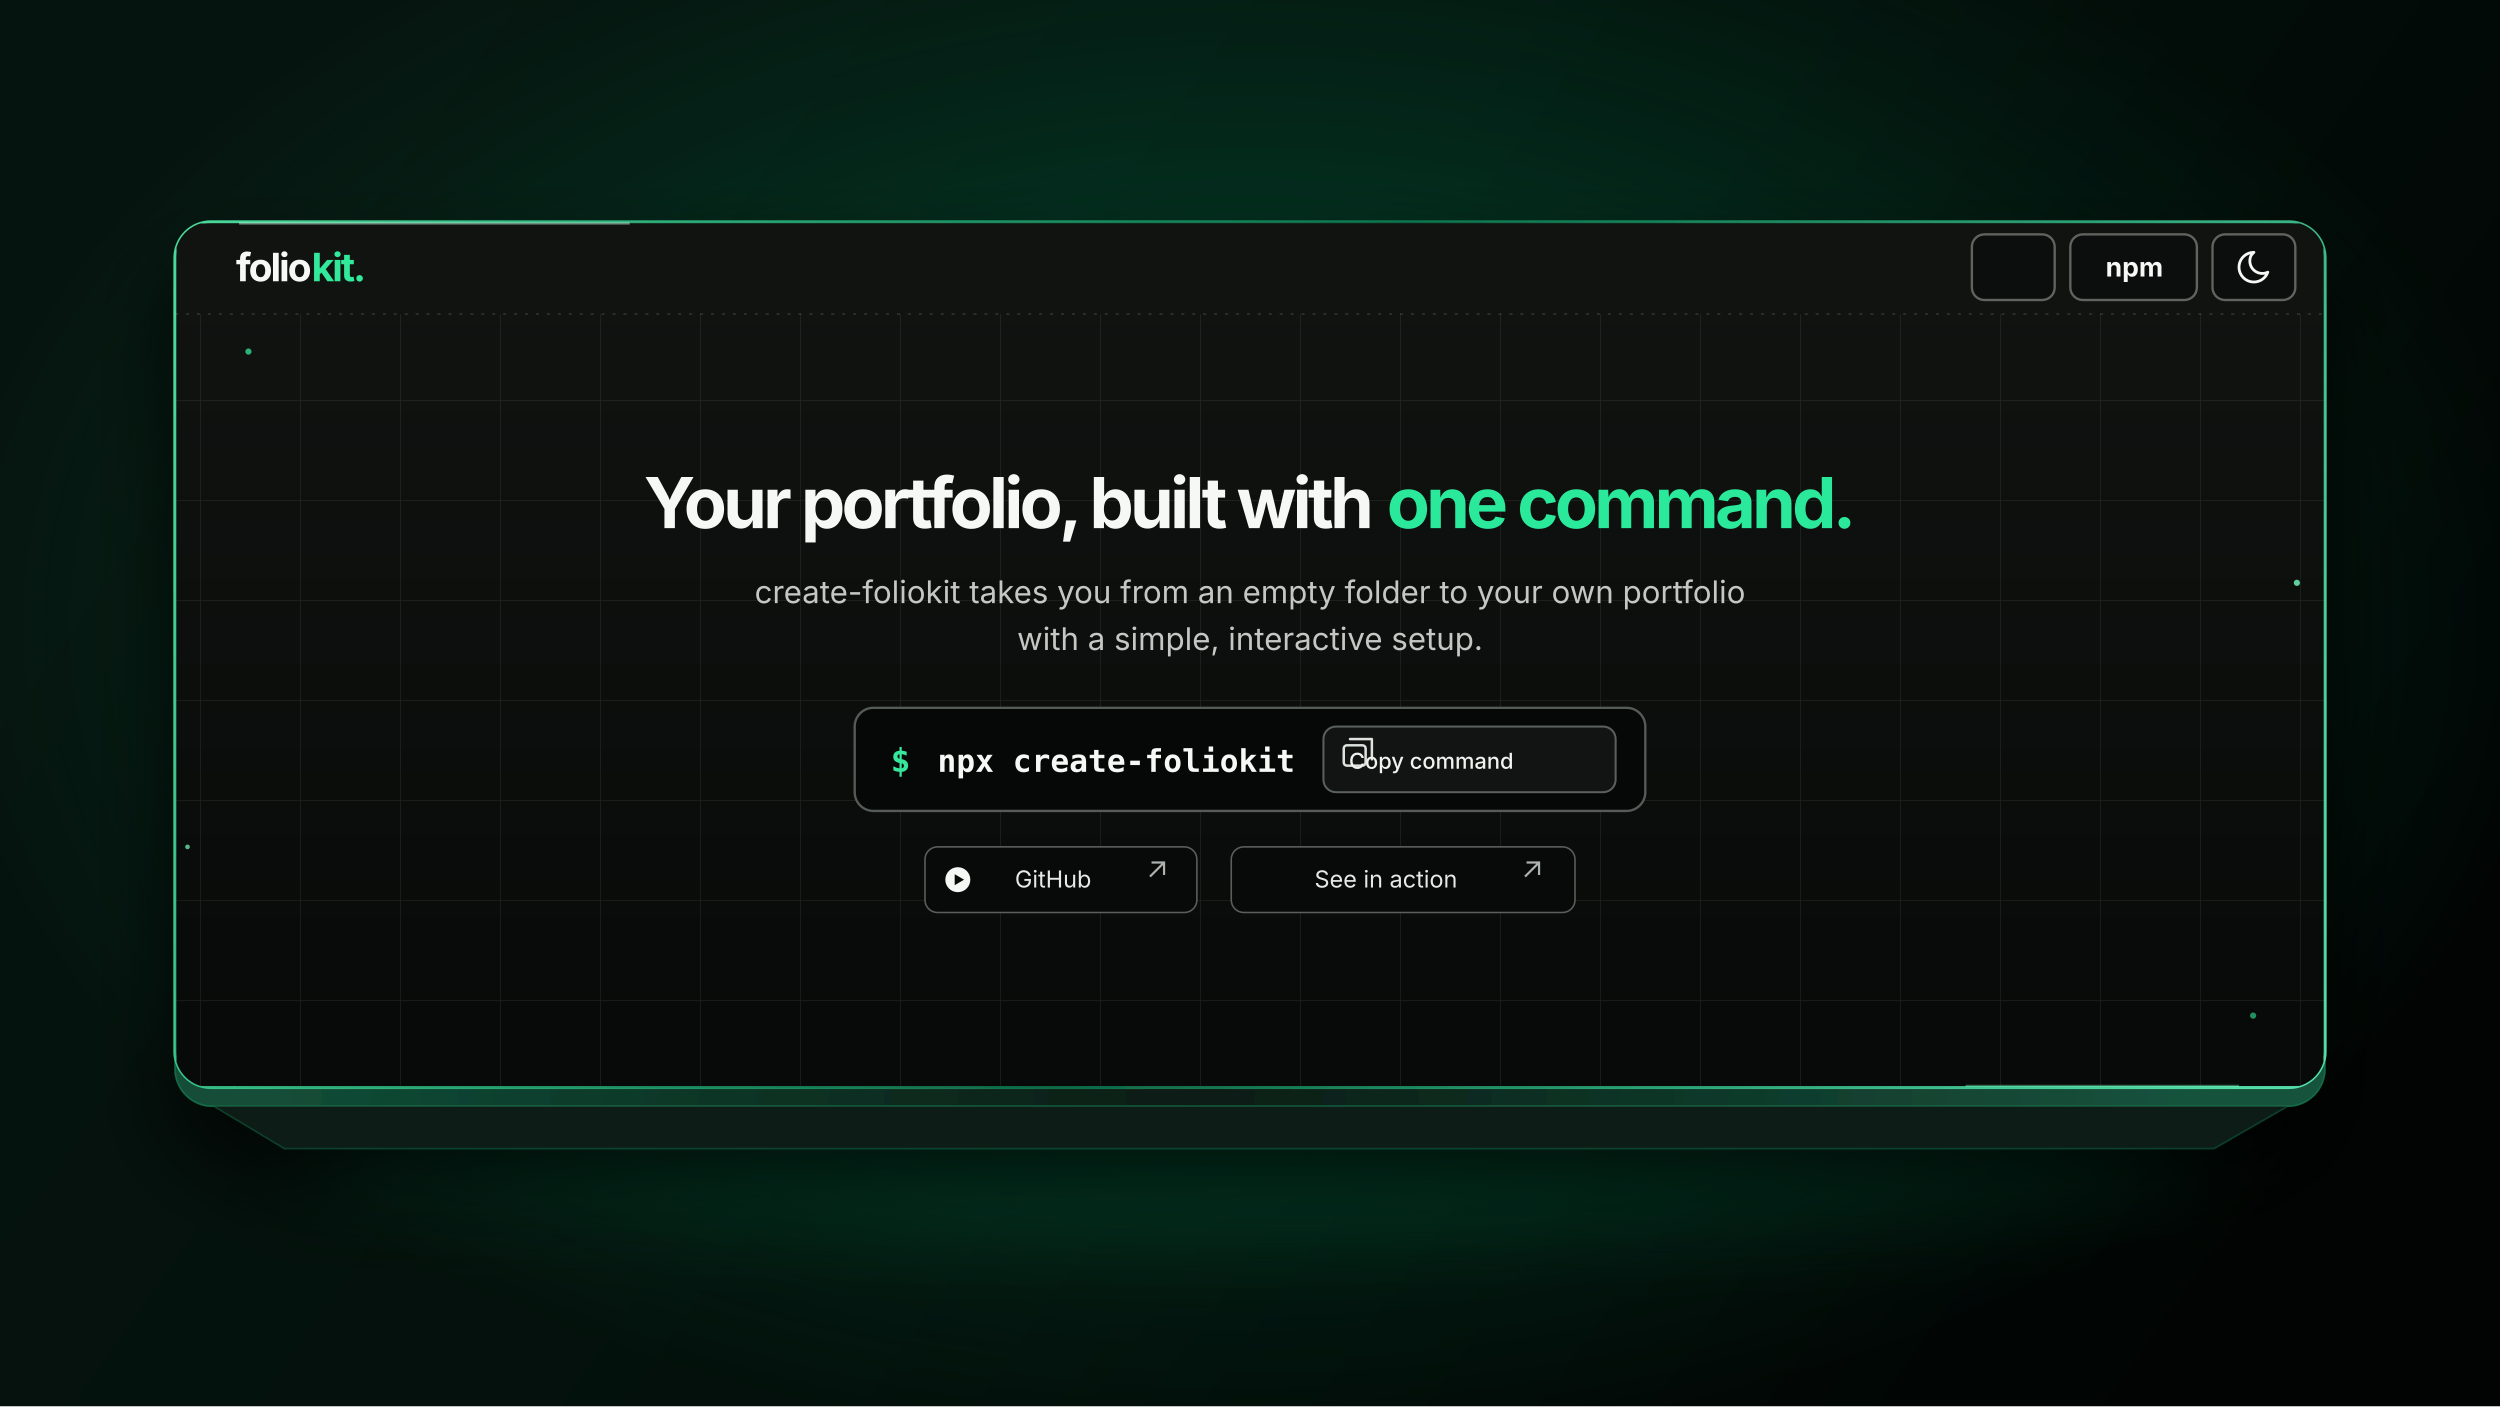
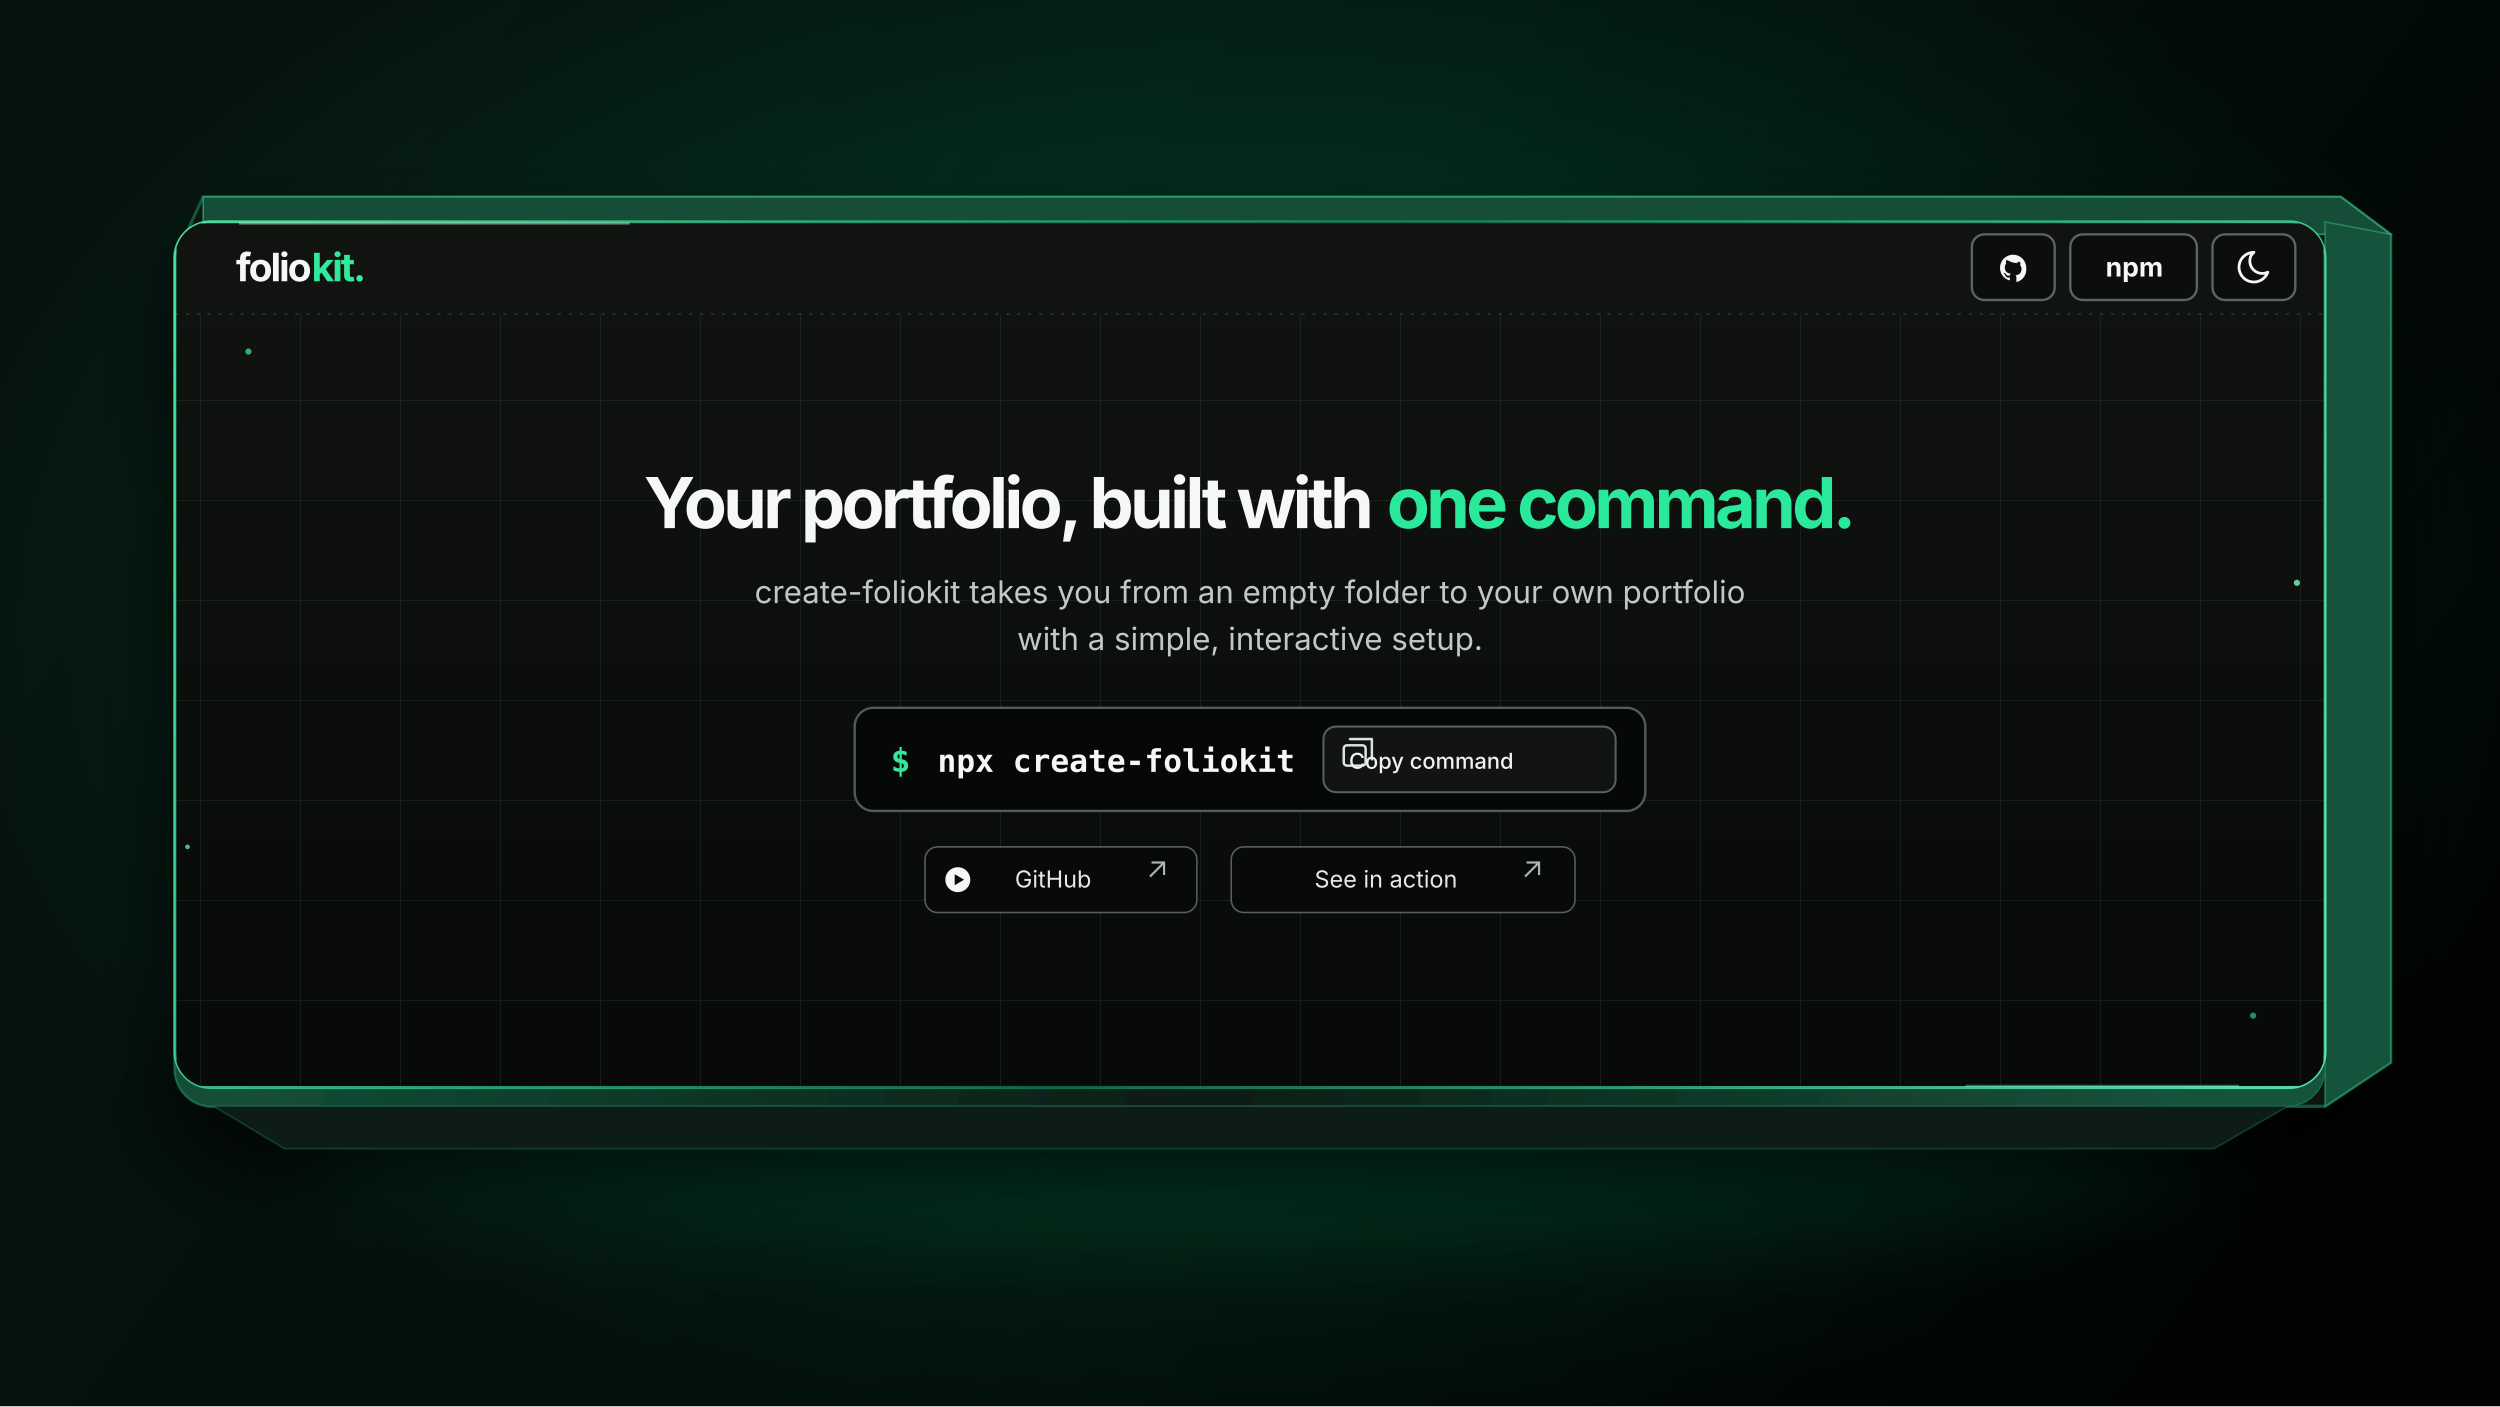
<svg xmlns="http://www.w3.org/2000/svg" width="1600" height="900" viewBox="0 0 1600 900" fill="none">
  <defs>
    <linearGradient id="bg" x1="190" y1="36" x2="1390" y2="888" gradientUnits="userSpaceOnUse">
      <stop stop-color="#06140F" />
      <stop offset=".52" stop-color="#03100B" />
      <stop offset="1" stop-color="#010403" />
    </linearGradient>
    <radialGradient id="aura" cx="0" cy="0" r="1" gradientTransform="matrix(0 528 -846 0 800 401)" gradientUnits="userSpaceOnUse">
      <stop stop-color="#00D98B" stop-opacity=".32" />
      <stop offset="1" stop-color="#00A86A" stop-opacity="0" />
    </radialGradient>
    <linearGradient id="edge" x1="128" y1="157" x2="1437" y2="697" gradientUnits="userSpaceOnUse">
      <stop stop-color="#58FFB6" stop-opacity=".83" />
      <stop offset=".5" stop-color="#19D68D" stop-opacity=".43" />
      <stop offset="1" stop-color="#62FFC2" stop-opacity=".82" />
    </linearGradient>
    <linearGradient id="side" x1="180" y1="693" x2="1390" y2="760" gradientUnits="userSpaceOnUse">
      <stop stop-color="#124D37" />
      <stop offset=".48" stop-color="#071C14" />
      <stop offset="1" stop-color="#17523D" />
    </linearGradient>
    <linearGradient id="screen" x1="800" y1="181" x2="800" y2="669" gradientUnits="userSpaceOnUse">
      <stop stop-color="#101310" />
      <stop offset="1" stop-color="#080A09" />
    </linearGradient>
    <pattern id="grid" width="64" height="64" patternUnits="userSpaceOnUse">
      <path d="M64 0H0V64" stroke="#D7F8E7" stroke-opacity=".095" stroke-width="1" />
    </pattern>
    <filter id="shadow" x="-20%" y="-30%" width="140%" height="180%">
      <feGaussianBlur in="SourceAlpha" stdDeviation="27" />
      <feOffset dy="31" />
      <feComponentTransfer>
        <feFuncA type="linear" slope=".76" />
      </feComponentTransfer>
      <feMerge>
        <feMergeNode />
        <feMergeNode in="SourceGraphic" />
      </feMerge>
    </filter>
    <filter id="glow" x="-80%" y="-80%" width="260%" height="260%">
      <feGaussianBlur stdDeviation="29" />
    </filter>
    <clipPath id="clip">
      <rect x="112" y="142" width="1376" height="554" rx="23" />
    </clipPath>
  </defs>
  <rect width="1600" height="900" fill="url(#bg)" />
  <rect width="1600" height="900" fill="url(#aura)" />
  <ellipse cx="800" cy="731" rx="615" ry="42" fill="#00E890" fill-opacity=".25" filter="url(#glow)" />
  <g filter="url(#shadow)">
+     <path d="M130 126H1498L1530 150V680L1488 708H136C122.745 708 112 697.255 112 684V165L130 126Z" fill="#07150F" stroke="#1A704A" stroke-opacity=".72" stroke-width="2" />
+     <path d="M130 126H1498L1530 150H164L130 165V126Z" fill="#174E38" stroke="#48D99A" stroke-opacity=".55" />
+     <path d="M1488 142L1530 150V680L1488 708V142Z" fill="url(#side)" stroke="#39C98A" stroke-opacity=".45" />
    <path d="M112 634H1488V684C1488 697.255 1477.25 708 1464 708H136C122.745 708 112 697.255 112 684V634Z" fill="url(#side)" stroke="#16774F" stroke-opacity=".8" />
    <path d="M137 708H1464L1417 735H182L137 708Z" fill="#081C13" stroke="#1A6445" stroke-opacity=".48" />
    <rect x="112" y="142" width="1376" height="554" rx="23" fill="#080A09" stroke="url(#edge)" stroke-width="2" />
  </g>
  <g clip-path="url(#clip)">
    <rect x="113" y="143" width="1374" height="552" fill="url(#screen)" />
    <rect x="113" y="201" width="1374" height="494" fill="url(#grid)" />
    <path d="M112 201H1488" stroke="#C7F9DA" stroke-opacity=".15" stroke-dasharray="2 5" />
    <path d="M150 695V735M1450 695V735" stroke="#34D99A" stroke-opacity=".36" />
    <text x="151" y="180" fill="#F6F8F6" font-family="Inter,Arial,sans-serif" font-size="25" font-weight="700" letter-spacing="-1.3">folio<tspan fill="#32E89B">kit.</tspan>
    </text>
    <rect x="1262" y="150" width="53" height="42" rx="8" fill="#0C0E0D" stroke="#606461" stroke-width="1.5" />
-     <path d="M1288.5 160c-6 0-10.8 4.8-10.8 10.8 0 4.8 3.1 8.9 7.4 10.3.5.1.7-.2.7-.5v-2c-3 .7-3.7-1.3-3.7-1.3-.5-1.2-1.2-1.5-1.2-1.5-1-.7.1-.7.1-.7 1.1.1 1.7 1.1 1.7 1.1 1 .1.9 2 3.1 1.4.1-.8.5-1.4.8-1.7-2.4-.3-5-1.2-5-5.4 0-1.2.4-2.1 1.1-2.9-.1-.3-.5-1.4.1-2.9 0 0 .9-.3 3 1.1a10 10 0 0 1 5.5 0c2.1-1.4 3-1.1 3-1.1.6 1.5.2 2.6.1 2.9.7.8 1.1 1.7 1.1 2.9 0 4.2-2.6 5.1-5 5.4.4.4.8 1 .8 2.1v3.1c0 .3.2.6.7.5a10.8 10.8 0 0 0-3.5-21.1Z" fill="#F5F6F5" transform="translate(1277 158) scale(.88)" />
+     <path d="M8 0C3.58 0 0 3.58 0 8c0 3.54 2.29 6.53 5.47 7.59.4.07.55-.17.55-.38v-1.33c-2.23.49-2.7-1.08-2.7-1.08-.36-.92-.89-1.17-.89-1.17-.73-.5.06-.49.06-.49.8.06 1.22.82 1.22.82.72 1.22 1.88.87 2.34.66.07-.52.28-.87.51-1.07-1.78-.2-3.64-.89-3.64-3.95 0-.87.31-1.59.82-2.15-.08-.2-.36-1.02.08-2.12 0 0 .67-.21 2.2.82A7.65 7.65 0 0 1 8 4.88c.68 0 1.36.09 2 .27 1.53-1.03 2.2-.82 2.2-.82.44 1.1.16 1.92.08 2.12.51.56.82 1.28.82 2.15 0 3.07-1.87 3.75-3.65 3.95.29.25.54.73.54 1.48v2.19c0 .21.15.46.55.38A8.01 8.01 0 0 0 16 8c0-4.42-3.58-8-8-8Z" fill="#F5F6F5" transform="translate(1280 163) scale(1.05)" />
    <rect x="1325" y="150" width="81" height="42" rx="8" fill="#0C0E0D" stroke="#606461" stroke-width="1.5" />
    <text x="1366" y="177" text-anchor="middle" fill="#F6F8F6" font-family="Inter,Arial,sans-serif" font-size="17" font-weight="650">npm</text>
    <rect x="1416" y="150" width="53" height="42" rx="8" fill="#0C0E0D" stroke="#606461" stroke-width="1.5" />
    <path d="M1442.5 161.5a9.5 9.5 0 1 0 8.9 12.7 8 8 0 0 1-10.7-10.7c.6-.8 1.1-1.4 1.8-2Z" stroke="#F6F8F6" stroke-width="1.8" stroke-linecap="round" stroke-linejoin="round" />
    <text x="800" y="338" text-anchor="middle" fill="#F6F8F6" font-family="Inter,Arial,sans-serif" font-size="45" font-weight="720" letter-spacing="-2.4">Your portfolio, built with <tspan fill="#2BE99B">one command.</tspan>
    </text>
    <text x="800" y="386" text-anchor="middle" fill="#C4C8C5" font-family="Inter,Arial,sans-serif" font-size="20" font-weight="400">create-foliokit takes you from an empty folder to your own portfolio</text>
    <text x="800" y="416" text-anchor="middle" fill="#C4C8C5" font-family="Inter,Arial,sans-serif" font-size="20" font-weight="400">with a simple, interactive setup.</text>
    <rect x="547" y="453" width="506" height="66" rx="12" fill="#060807" stroke="#555B57" stroke-width="1.5" />
    <text x="570" y="494" fill="#36E69C" font-family="'JetBrains Mono',Consolas,monospace" font-size="21" font-weight="600">$</text>
    <text x="600" y="494" fill="#F6F8F6" font-family="'JetBrains Mono',Consolas,monospace" font-size="20" font-weight="600">npx create-foliokit</text>
    <rect x="847" y="465" width="187" height="42" rx="8" fill="#111412" stroke="#5A605C" stroke-width="1.3" />
    <rect x="860" y="477" width="14" height="13" rx="2" stroke="#DDE2DE" stroke-width="1.6" />
    <path d="M864 473h14v13" stroke="#DDE2DE" stroke-width="1.6" stroke-linecap="round" stroke-linejoin="round" />
    <text x="916" y="492" text-anchor="middle" fill="#F0F2F0" font-family="Inter,Arial,sans-serif" font-size="14" font-weight="550">Copy command</text>
    <rect x="592" y="542" width="174" height="42" rx="8" fill="#080A09" stroke="#646965" stroke-opacity=".9" />
    <circle cx="613" cy="563" r="8" fill="#F5F7F5" />
    <path d="M611 559.5v7l6-3.5-6-3.5Z" fill="#080A09" />
    <text x="674" y="568" text-anchor="middle" fill="#E6E9E7" font-family="Inter,Arial,sans-serif" font-size="15">GitHub</text>
    <path d="M737 552h8v8M745 552l-9 9" stroke="#ADB3AE" stroke-width="1.4" />
    <rect x="788" y="542" width="220" height="42" rx="8" fill="#080A09" stroke="#646965" stroke-opacity=".9" />
    <text x="887" y="568" text-anchor="middle" fill="#E6E9E7" font-family="Inter,Arial,sans-serif" font-size="15">See in action</text>
    <path d="M977 552h8v8M985 552l-9 9" stroke="#ADB3AE" stroke-width="1.4" />
    <circle cx="159" cy="225" r="2" fill="#35E69C" fill-opacity=".75" />
    <circle cx="1442" cy="650" r="2" fill="#35E69C" fill-opacity=".6" />
  </g>
  <path d="M153 143H403" stroke="#D2FFE7" stroke-opacity=".45" stroke-width="1.5" />
  <path d="M1258 695H1433" stroke="#76FFC2" stroke-opacity=".4" stroke-width="1.5" />
  <circle cx="1470" cy="373" r="2" fill="#74FFC0" fill-opacity=".8" />
  <circle cx="120" cy="542" r="1.5" fill="#74FFC0" fill-opacity=".7" />
</svg>
